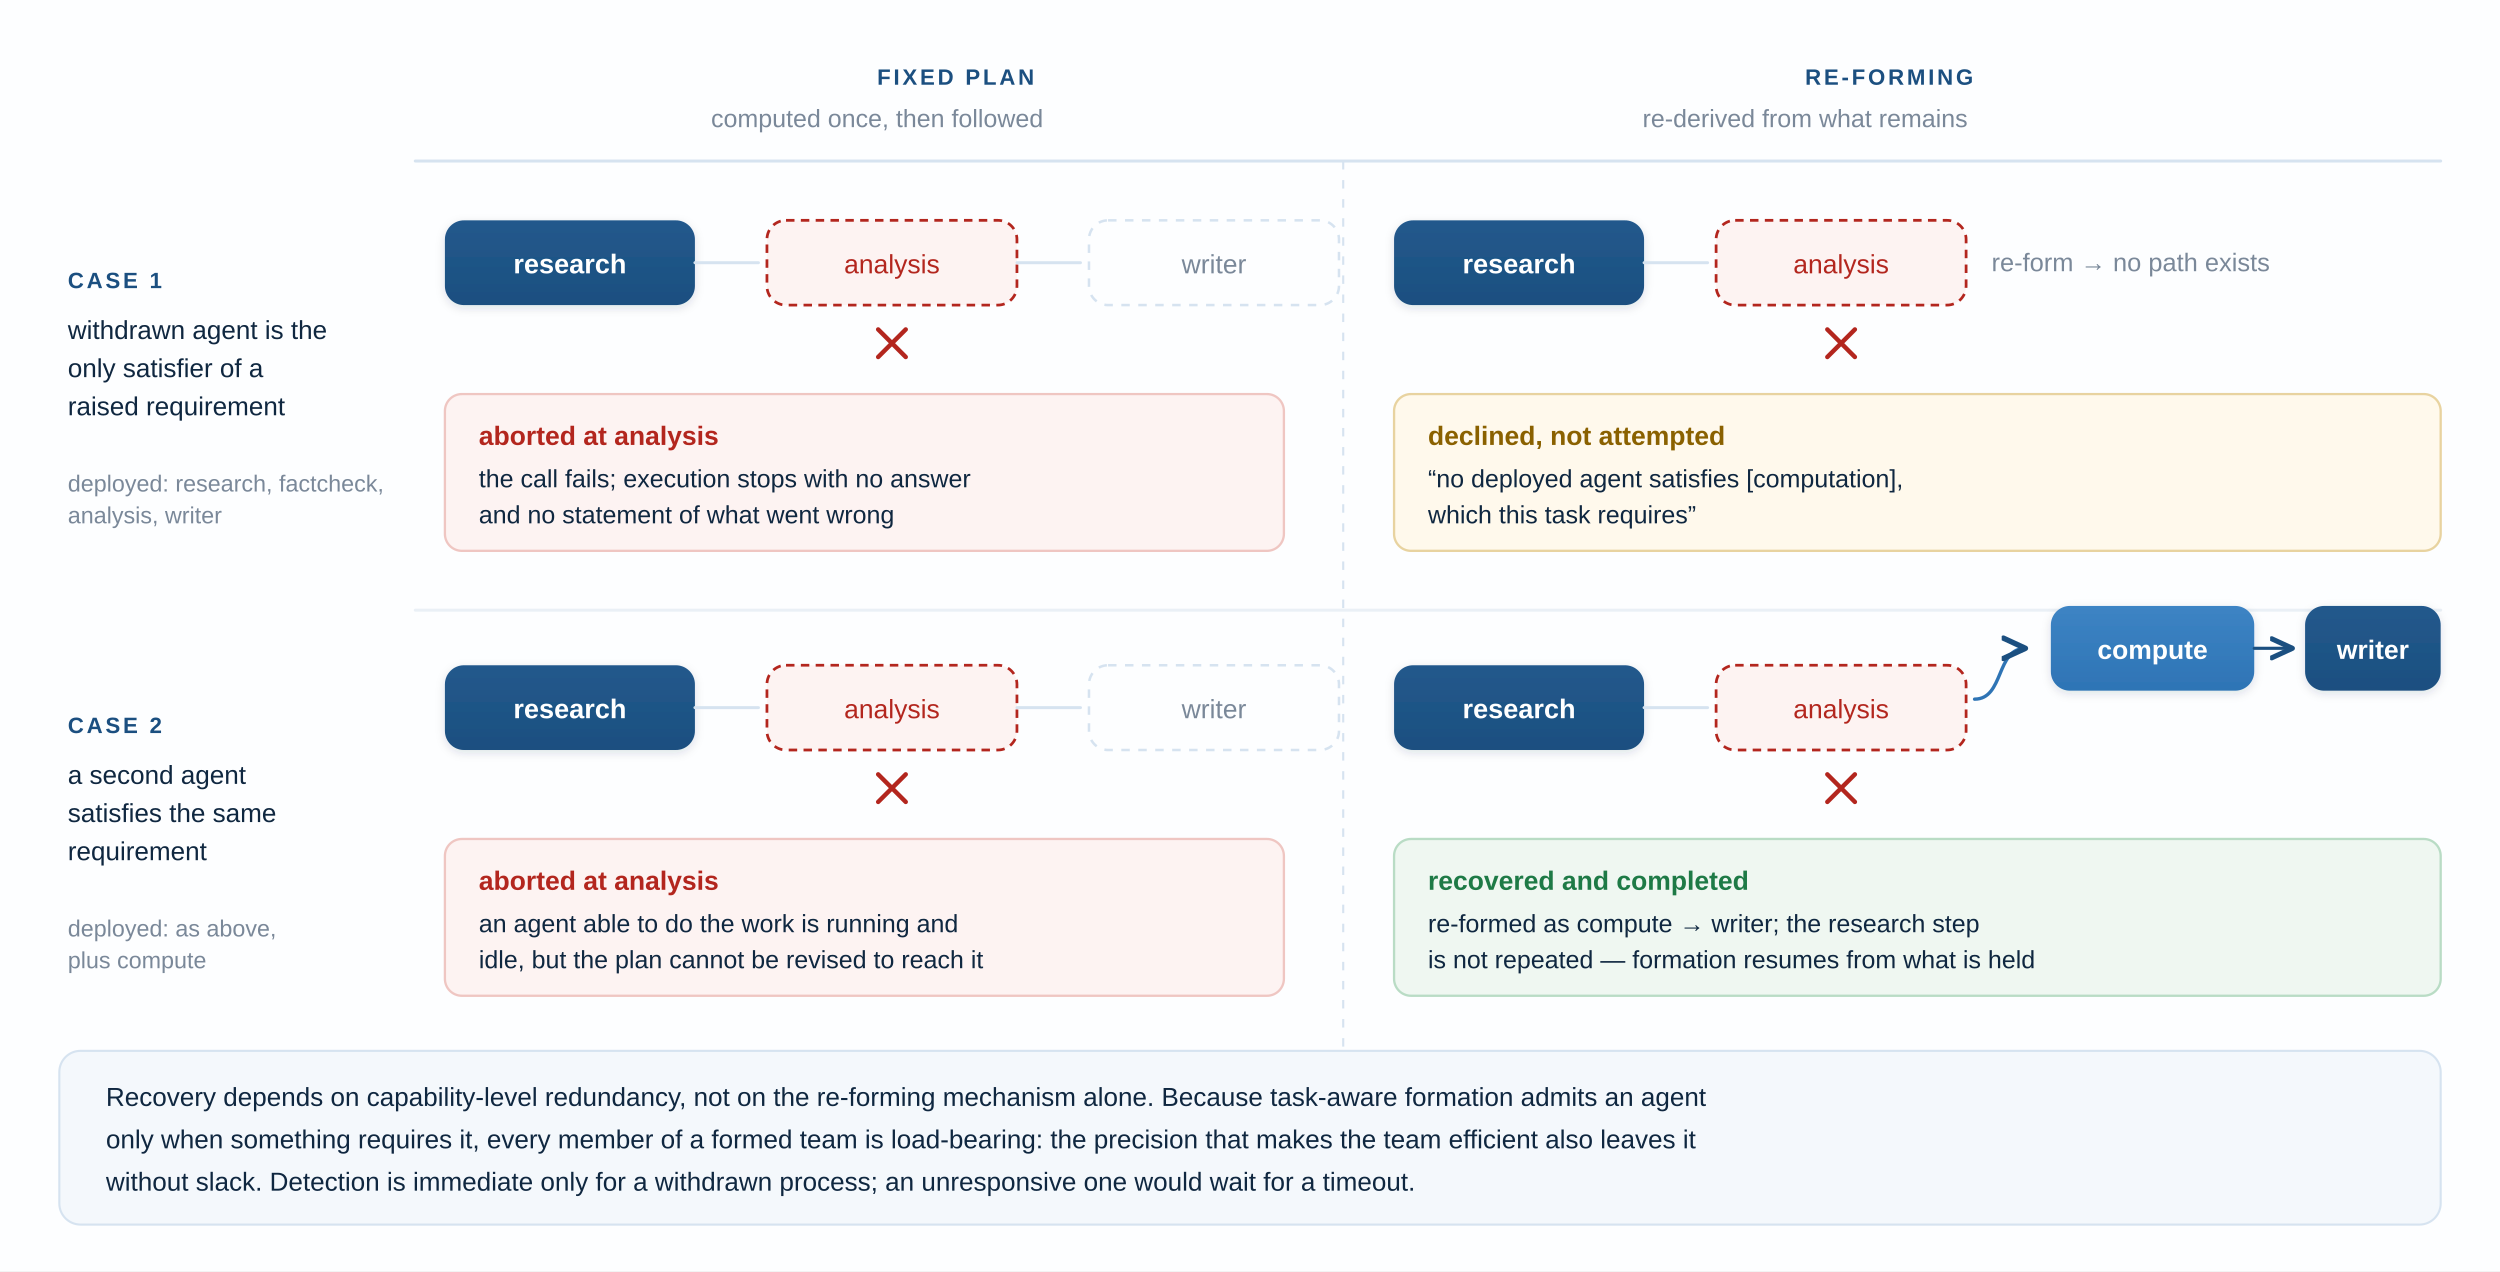
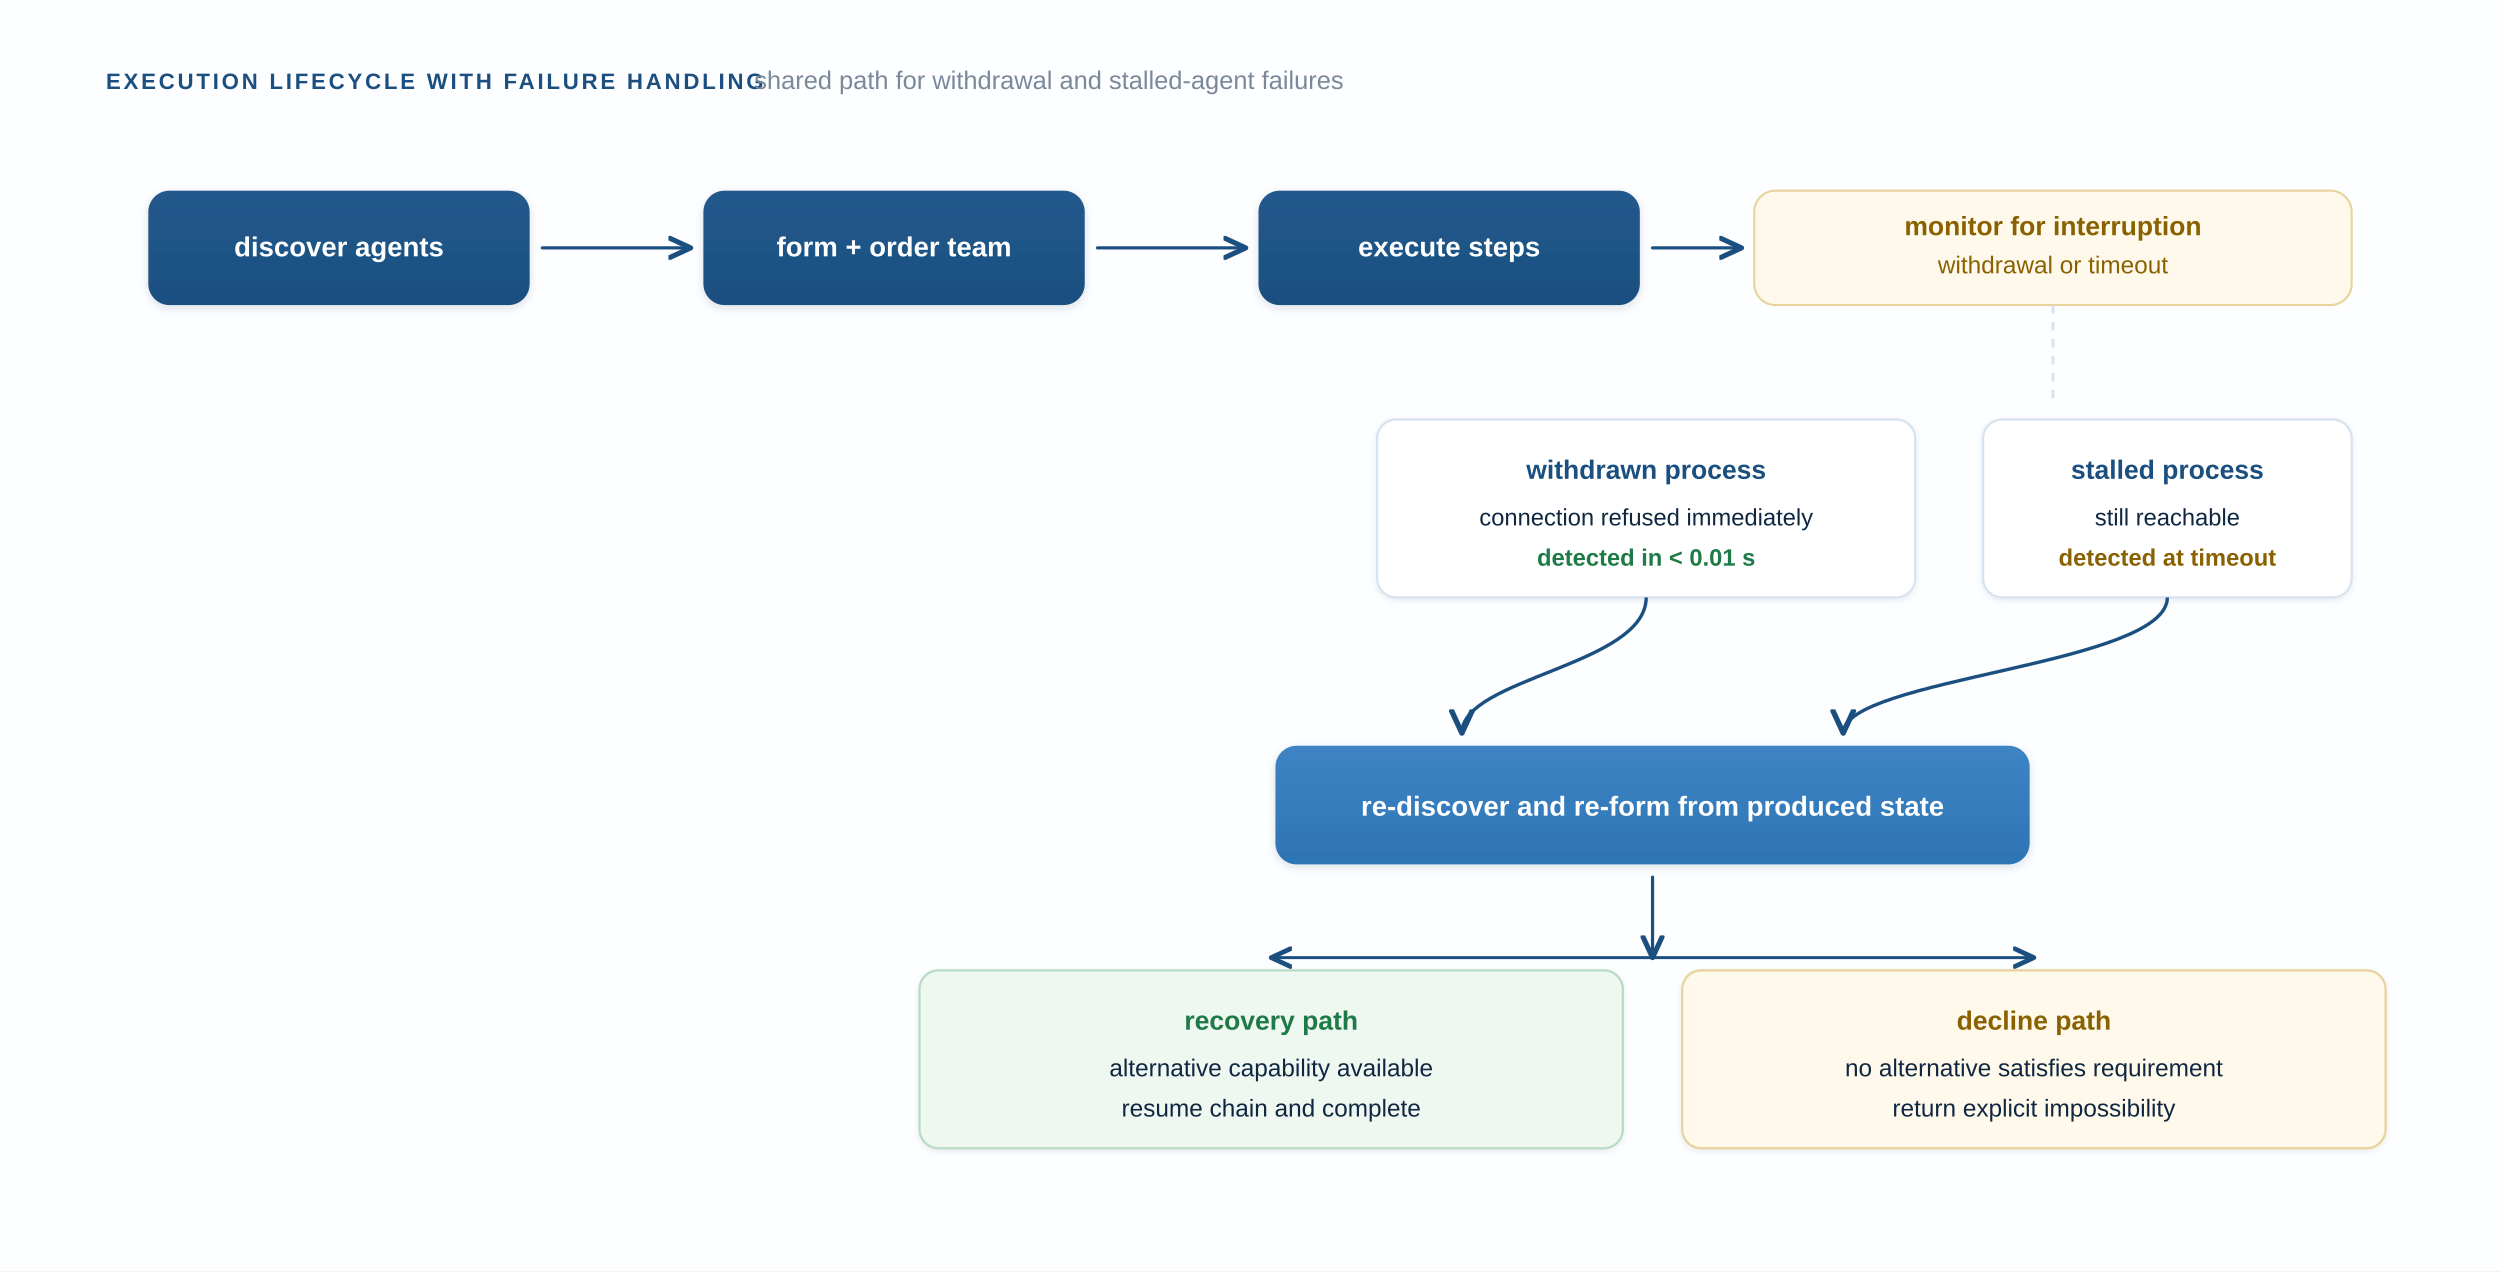
<svg xmlns="http://www.w3.org/2000/svg" width="1180" height="600" viewBox="0 0 1180 600" font-family="Arial">
  <defs>
    <linearGradient id="gPrimary" x1="0" y1="0" x2="0" y2="1">
      <stop offset="0%" stop-color="#23598C" />
      <stop offset="100%" stop-color="#1B4F80" />
    </linearGradient>
    <linearGradient id="gAccent" x1="0" y1="0" x2="0" y2="1">
      <stop offset="0%" stop-color="#3D84C4" />
      <stop offset="100%" stop-color="#2E74B5" />
    </linearGradient>
    <filter id="lift" x="-30%" y="-30%" width="160%" height="180%">
      <feDropShadow dx="0" dy="1.4" stdDeviation="2.2" flood-color="#0F2740" flood-opacity="0.13" />
    </filter>
    <filter id="liftSoft" x="-30%" y="-30%" width="160%" height="180%">
      <feDropShadow dx="0" dy="1" stdDeviation="1.6" flood-color="#0F2740" flood-opacity="0.08" />
    </filter>
    <marker id="arw" markerWidth="8" markerHeight="8" refX="7" refY="4" orient="auto" markerUnits="strokeWidth">
      <path d="M0.5,1 L7,4 L0.5,7" fill="none" stroke="#1B4F80" stroke-width="1.6" stroke-linecap="round" stroke-linejoin="round" />
    </marker>
    <marker id="arwMute" markerWidth="8" markerHeight="8" refX="7" refY="4" orient="auto" markerUnits="strokeWidth">
      <path d="M0.5,1 L7,4 L0.5,7" fill="none" stroke="#7A8899" stroke-width="1.6" stroke-linecap="round" stroke-linejoin="round" />
    </marker>
  </defs>
  <rect width="1180" height="600" fill="#FDFEFF" />
-   <text x="414" y="40" font-size="10.5" fill="#1B4F80" font-weight="bold" letter-spacing="1.3">FIXED PLAN</text>
-   <text x="414" y="60" font-size="11.8" fill="#7A8899" font-weight="normal" text-anchor="middle">computed once, then followed</text>
-   <text x="852" y="40" font-size="10.5" fill="#1B4F80" font-weight="bold" letter-spacing="1.3">RE-FORMING</text>
-   <text x="852" y="60" font-size="11.8" fill="#7A8899" font-weight="normal" text-anchor="middle">re-derived from what remains</text>
-   <line x1="196" y1="76" x2="1152" y2="76" stroke="#D6E3F0" stroke-width="1.4" stroke-linecap="round" />
-   <line x1="634" y1="76" x2="634" y2="578" stroke="#D6E3F0" stroke-width="1" stroke-dasharray="4 5" />
-   <text x="32" y="136" font-size="10.5" fill="#1B4F80" font-weight="bold" letter-spacing="1.3">CASE 1</text>
-   <text x="32" y="160" font-size="12.3" fill="#0F2740" font-weight="normal">withdrawn agent is the</text>
-   <text x="32" y="178" font-size="12.3" fill="#0F2740" font-weight="normal">only satisfier of a</text>
-   <text x="32" y="196" font-size="12.3" fill="#0F2740" font-weight="normal">raised requirement</text>
-   <text x="32" y="232" font-size="11" fill="#7A8899" font-weight="normal">deployed: research, factcheck,</text>
-   <text x="32" y="247" font-size="11" fill="#7A8899" font-weight="normal">analysis, writer</text>
-   <rect x="210" y="104" width="118" height="40" rx="9" fill="url(#gPrimary)" filter="url(#lift)" />
-   <text x="269.0" y="129" font-size="12.8" fill="#FFFFFF" font-weight="bold" text-anchor="middle">research</text>
-   <rect x="362" y="104" width="118" height="40" rx="9" fill="#FDF3F2" stroke="#B3261E" stroke-width="1.3" stroke-dasharray="4 3" />
-   <text x="421.0" y="129" font-size="12.5" fill="#B3261E" font-weight="normal" text-anchor="middle">analysis</text>
-   <g stroke="#B3261E" stroke-width="2.1" stroke-linecap="round">
-     <line x1="414.5" y1="155.5" x2="427.5" y2="168.5" />
-     <line x1="414.5" y1="168.5" x2="427.5" y2="155.5" />
-   </g>
-   <rect x="514" y="104" width="118" height="40" rx="9" fill="none" stroke="#D6E3F0" stroke-width="1.2" stroke-dasharray="4 4" />
-   <text x="573.0" y="129" font-size="12.5" fill="#7A8899" font-weight="normal" text-anchor="middle">writer</text>
-   <line x1="328" y1="124" x2="358" y2="124" stroke="#D6E3F0" stroke-width="1.4" stroke-linecap="round" />
-   <line x1="480" y1="124" x2="510" y2="124" stroke="#D6E3F0" stroke-width="1.4" stroke-linecap="round" />
-   <rect x="210" y="186" width="396" height="74" rx="8" fill="#FDF3F2" stroke="#EFC6C2" stroke-width="1.1" />
-   <text x="226" y="210" font-size="12.5" fill="#B3261E" font-weight="bold">aborted at analysis</text>
-   <text x="226" y="230" font-size="11.8" fill="#0F2740" font-weight="normal">the call fails; execution stops with no answer</text>
-   <text x="226" y="247" font-size="11.8" fill="#0F2740" font-weight="normal">and no statement of what went wrong</text>
-   <rect x="658" y="104" width="118" height="40" rx="9" fill="url(#gPrimary)" filter="url(#lift)" />
-   <text x="717.0" y="129" font-size="12.8" fill="#FFFFFF" font-weight="bold" text-anchor="middle">research</text>
-   <rect x="810" y="104" width="118" height="40" rx="9" fill="#FDF3F2" stroke="#B3261E" stroke-width="1.3" stroke-dasharray="4 3" />
-   <text x="869.0" y="129" font-size="12.5" fill="#B3261E" font-weight="normal" text-anchor="middle">analysis</text>
-   <g stroke="#B3261E" stroke-width="2.1" stroke-linecap="round">
-     <line x1="862.5" y1="155.5" x2="875.5" y2="168.5" />
-     <line x1="862.5" y1="168.5" x2="875.5" y2="155.5" />
-   </g>
-   <line x1="776" y1="124" x2="806" y2="124" stroke="#D6E3F0" stroke-width="1.4" stroke-linecap="round" />
-   <text x="940" y="128" font-size="12" fill="#7A8899" font-weight="normal">re-form → no path exists</text>
-   <rect x="658" y="186" width="494" height="74" rx="8" fill="#FFF9EC" stroke="#E8D3A0" stroke-width="1.1" />
-   <text x="674" y="210" font-size="12.5" fill="#8A6100" font-weight="bold">declined, not attempted</text>
-   <text x="674" y="230" font-size="11.8" fill="#0F2740" font-weight="normal">“no deployed agent satisfies [computation],</text>
-   <text x="674" y="247" font-size="11.8" fill="#0F2740" font-weight="normal">which this task requires”</text>
-   <line x1="196" y1="288" x2="1152" y2="288" stroke="#EAF0F6" stroke-width="1.4" stroke-linecap="round" />
-   <text x="32" y="346" font-size="10.5" fill="#1B4F80" font-weight="bold" letter-spacing="1.3">CASE 2</text>
-   <text x="32" y="370" font-size="12.3" fill="#0F2740" font-weight="normal">a second agent</text>
-   <text x="32" y="388" font-size="12.3" fill="#0F2740" font-weight="normal">satisfies the same</text>
-   <text x="32" y="406" font-size="12.3" fill="#0F2740" font-weight="normal">requirement</text>
-   <text x="32" y="442" font-size="11" fill="#7A8899" font-weight="normal">deployed: as above,</text>
-   <text x="32" y="457" font-size="11" fill="#7A8899" font-weight="normal">plus compute</text>
-   <rect x="210" y="314" width="118" height="40" rx="9" fill="url(#gPrimary)" filter="url(#lift)" />
-   <text x="269.0" y="339" font-size="12.8" fill="#FFFFFF" font-weight="bold" text-anchor="middle">research</text>
-   <rect x="362" y="314" width="118" height="40" rx="9" fill="#FDF3F2" stroke="#B3261E" stroke-width="1.3" stroke-dasharray="4 3" />
-   <text x="421.0" y="339" font-size="12.5" fill="#B3261E" font-weight="normal" text-anchor="middle">analysis</text>
-   <g stroke="#B3261E" stroke-width="2.1" stroke-linecap="round">
-     <line x1="414.5" y1="365.5" x2="427.5" y2="378.5" />
-     <line x1="414.5" y1="378.5" x2="427.5" y2="365.5" />
-   </g>
-   <rect x="514" y="314" width="118" height="40" rx="9" fill="none" stroke="#D6E3F0" stroke-width="1.2" stroke-dasharray="4 4" />
-   <text x="573.0" y="339" font-size="12.5" fill="#7A8899" font-weight="normal" text-anchor="middle">writer</text>
-   <line x1="328" y1="334" x2="358" y2="334" stroke="#D6E3F0" stroke-width="1.4" stroke-linecap="round" />
-   <line x1="480" y1="334" x2="510" y2="334" stroke="#D6E3F0" stroke-width="1.4" stroke-linecap="round" />
-   <rect x="210" y="396" width="396" height="74" rx="8" fill="#FDF3F2" stroke="#EFC6C2" stroke-width="1.1" />
-   <text x="226" y="420" font-size="12.5" fill="#B3261E" font-weight="bold">aborted at analysis</text>
-   <text x="226" y="440" font-size="11.8" fill="#0F2740" font-weight="normal">an agent able to do the work is running and</text>
-   <text x="226" y="457" font-size="11.8" fill="#0F2740" font-weight="normal">idle, but the plan cannot be revised to reach it</text>
-   <rect x="658" y="314" width="118" height="40" rx="9" fill="url(#gPrimary)" filter="url(#lift)" />
-   <text x="717.0" y="339" font-size="12.8" fill="#FFFFFF" font-weight="bold" text-anchor="middle">research</text>
-   <rect x="810" y="314" width="118" height="40" rx="9" fill="#FDF3F2" stroke="#B3261E" stroke-width="1.3" stroke-dasharray="4 3" />
-   <text x="869.0" y="339" font-size="12.5" fill="#B3261E" font-weight="normal" text-anchor="middle">analysis</text>
-   <g stroke="#B3261E" stroke-width="2.1" stroke-linecap="round">
-     <line x1="862.5" y1="365.5" x2="875.5" y2="378.5" />
-     <line x1="862.5" y1="378.5" x2="875.5" y2="365.5" />
-   </g>
-   <line x1="776" y1="334" x2="806" y2="334" stroke="#D6E3F0" stroke-width="1.4" stroke-linecap="round" />
-   <path d="M932,330 C946,330 942,306 956,306" fill="none" stroke="#2E74B5" stroke-width="1.6" stroke-linecap="round" marker-end="url(#arw)" />
-   <rect x="968" y="286" width="96" height="40" rx="9" fill="url(#gAccent)" filter="url(#lift)" />
-   <text x="1016" y="311" font-size="12.5" fill="#FFFFFF" font-weight="bold" text-anchor="middle">compute</text>
-   <line x1="1064" y1="306" x2="1082" y2="306" stroke="#1B4F80" stroke-width="1.5" stroke-linecap="round" marker-end="url(#arw)" />
-   <rect x="1088" y="286" width="64" height="40" rx="9" fill="url(#gPrimary)" filter="url(#lift)" />
-   <text x="1120" y="311" font-size="12.5" fill="#FFFFFF" font-weight="bold" text-anchor="middle">writer</text>
-   <rect x="658" y="396" width="494" height="74" rx="8" fill="#EFF7F1" stroke="#B9DCC5" stroke-width="1.1" />
-   <text x="674" y="420" font-size="12.5" fill="#1E7A46" font-weight="bold">recovered and completed</text>
-   <text x="674" y="440" font-size="11.8" fill="#0F2740" font-weight="normal">re-formed as compute → writer; the research step</text>
-   <text x="674" y="457" font-size="11.8" fill="#0F2740" font-weight="normal">is not repeated — formation resumes from what is held</text>
-   <rect x="28" y="496" width="1124" height="82" rx="10" fill="#F4F8FC" stroke="#D6E3F0" stroke-width="1" />
-   <text x="50" y="522" font-size="12.3" fill="#0F2740" font-weight="normal">Recovery depends on capability-level redundancy, not on the re-forming mechanism alone. Because task-aware formation admits an agent</text>
-   <text x="50" y="542" font-size="12.3" fill="#0F2740" font-weight="normal">only when something requires it, every member of a formed team is load-bearing: the precision that makes the team efficient also leaves it</text>
-   <text x="50" y="562" font-size="12.3" fill="#0F2740" font-weight="normal">without slack. Detection is immediate only for a withdrawn process; an unresponsive one would wait for a timeout.</text>
+   <text x="50" y="42" font-size="10.5" fill="#1B4F80" font-weight="bold" letter-spacing="1.3">EXECUTION LIFECYCLE WITH FAILURE HANDLING</text>
+   <text x="356" y="42" font-size="12" fill="#7A8899" font-weight="normal">shared path for withdrawal and stalled-agent failures</text>
+   <rect x="70" y="90" width="180" height="54" rx="10" fill="url(#gPrimary)" filter="url(#lift)" />
+   <text x="160" y="121" font-size="13" fill="#FFFFFF" font-weight="bold" text-anchor="middle">discover agents</text>
+   <line x1="256" y1="117" x2="326" y2="117" stroke="#1B4F80" stroke-width="1.5" stroke-linecap="round" marker-end="url(#arw)" />
+   <rect x="332" y="90" width="180" height="54" rx="10" fill="url(#gPrimary)" filter="url(#lift)" />
+   <text x="422" y="121" font-size="13" fill="#FFFFFF" font-weight="bold" text-anchor="middle">form + order team</text>
+   <line x1="518" y1="117" x2="588" y2="117" stroke="#1B4F80" stroke-width="1.5" stroke-linecap="round" marker-end="url(#arw)" />
+   <rect x="594" y="90" width="180" height="54" rx="10" fill="url(#gPrimary)" filter="url(#lift)" />
+   <text x="684" y="121" font-size="13" fill="#FFFFFF" font-weight="bold" text-anchor="middle">execute steps</text>
+   <rect x="828" y="90" width="282" height="54" rx="10" fill="#FFF9EC" stroke="#E8D3A0" stroke-width="1" />
+   <text x="969" y="111" font-size="12.5" fill="#8A6100" font-weight="bold" text-anchor="middle">monitor for interruption</text>
+   <text x="969" y="129" font-size="11.5" fill="#8A6100" font-weight="normal" text-anchor="middle">withdrawal or timeout</text>
+   <line x1="780" y1="117" x2="822" y2="117" stroke="#1B4F80" stroke-width="1.5" stroke-linecap="round" marker-end="url(#arw)" />
+   <line x1="969" y1="144" x2="969" y2="190" stroke="#D6E3F0" stroke-width="1.4" stroke-dasharray="4 4" />
+   <rect x="650" y="198" width="254" height="84" rx="9" fill="#FFFFFF" stroke="#D6E3F0" stroke-width="1.1" filter="url(#liftSoft)" />
+   <text x="777" y="226" font-size="12.5" fill="#1B4F80" font-weight="bold" text-anchor="middle">withdrawn process</text>
+   <text x="777" y="248" font-size="11.2" fill="#0F2740" font-weight="normal" text-anchor="middle">connection refused immediately</text>
+   <text x="777" y="267" font-size="11.2" fill="#1E7A46" font-weight="bold" text-anchor="middle">detected in &lt; 0.01 s</text>
+   <rect x="936" y="198" width="174" height="84" rx="9" fill="#FFFFFF" stroke="#D6E3F0" stroke-width="1.1" filter="url(#liftSoft)" />
+   <text x="1023" y="226" font-size="12.5" fill="#1B4F80" font-weight="bold" text-anchor="middle">stalled process</text>
+   <text x="1023" y="248" font-size="11.2" fill="#0F2740" font-weight="normal" text-anchor="middle">still reachable</text>
+   <text x="1023" y="267" font-size="11.2" fill="#8A6100" font-weight="bold" text-anchor="middle">detected at timeout</text>
+   <path d="M777,282 C777,314 690,320 690,346" fill="none" stroke="#1B4F80" stroke-width="1.6" marker-end="url(#arw)" />
+   <path d="M1023,282 C1023,314 870,320 870,346" fill="none" stroke="#1B4F80" stroke-width="1.6" marker-end="url(#arw)" />
+   <rect x="602" y="352" width="356" height="56" rx="10" fill="url(#gAccent)" filter="url(#lift)" />
+   <text x="780" y="385" font-size="13" fill="#FFFFFF" font-weight="bold" text-anchor="middle">re-discover and re-form from produced state</text>
+   <line x1="780" y1="414" x2="780" y2="452" stroke="#1B4F80" stroke-width="1.5" stroke-linecap="round" marker-end="url(#arw)" />
+   <rect x="434" y="458" width="332" height="84" rx="9" fill="#EFF7F1" stroke="#B9DCC5" stroke-width="1.1" filter="url(#liftSoft)" />
+   <text x="600" y="486" font-size="12.5" fill="#1E7A46" font-weight="bold" text-anchor="middle">recovery path</text>
+   <text x="600" y="508" font-size="11.5" fill="#0F2740" font-weight="normal" text-anchor="middle">alternative capability available</text>
+   <text x="600" y="527" font-size="11.5" fill="#0F2740" font-weight="normal" text-anchor="middle">resume chain and complete</text>
+   <rect x="794" y="458" width="332" height="84" rx="9" fill="#FFF9EC" stroke="#E8D3A0" stroke-width="1.1" filter="url(#liftSoft)" />
+   <text x="960" y="486" font-size="12.5" fill="#8A6100" font-weight="bold" text-anchor="middle">decline path</text>
+   <text x="960" y="508" font-size="11.5" fill="#0F2740" font-weight="normal" text-anchor="middle">no alternative satisfies requirement</text>
+   <text x="960" y="527" font-size="11.5" fill="#0F2740" font-weight="normal" text-anchor="middle">return explicit impossibility</text>
+   <line x1="780" y1="452" x2="600" y2="452" stroke="#1B4F80" stroke-width="1.4" marker-end="url(#arw)" />
+   <line x1="780" y1="452" x2="960" y2="452" stroke="#1B4F80" stroke-width="1.4" marker-end="url(#arw)" />
</svg>
